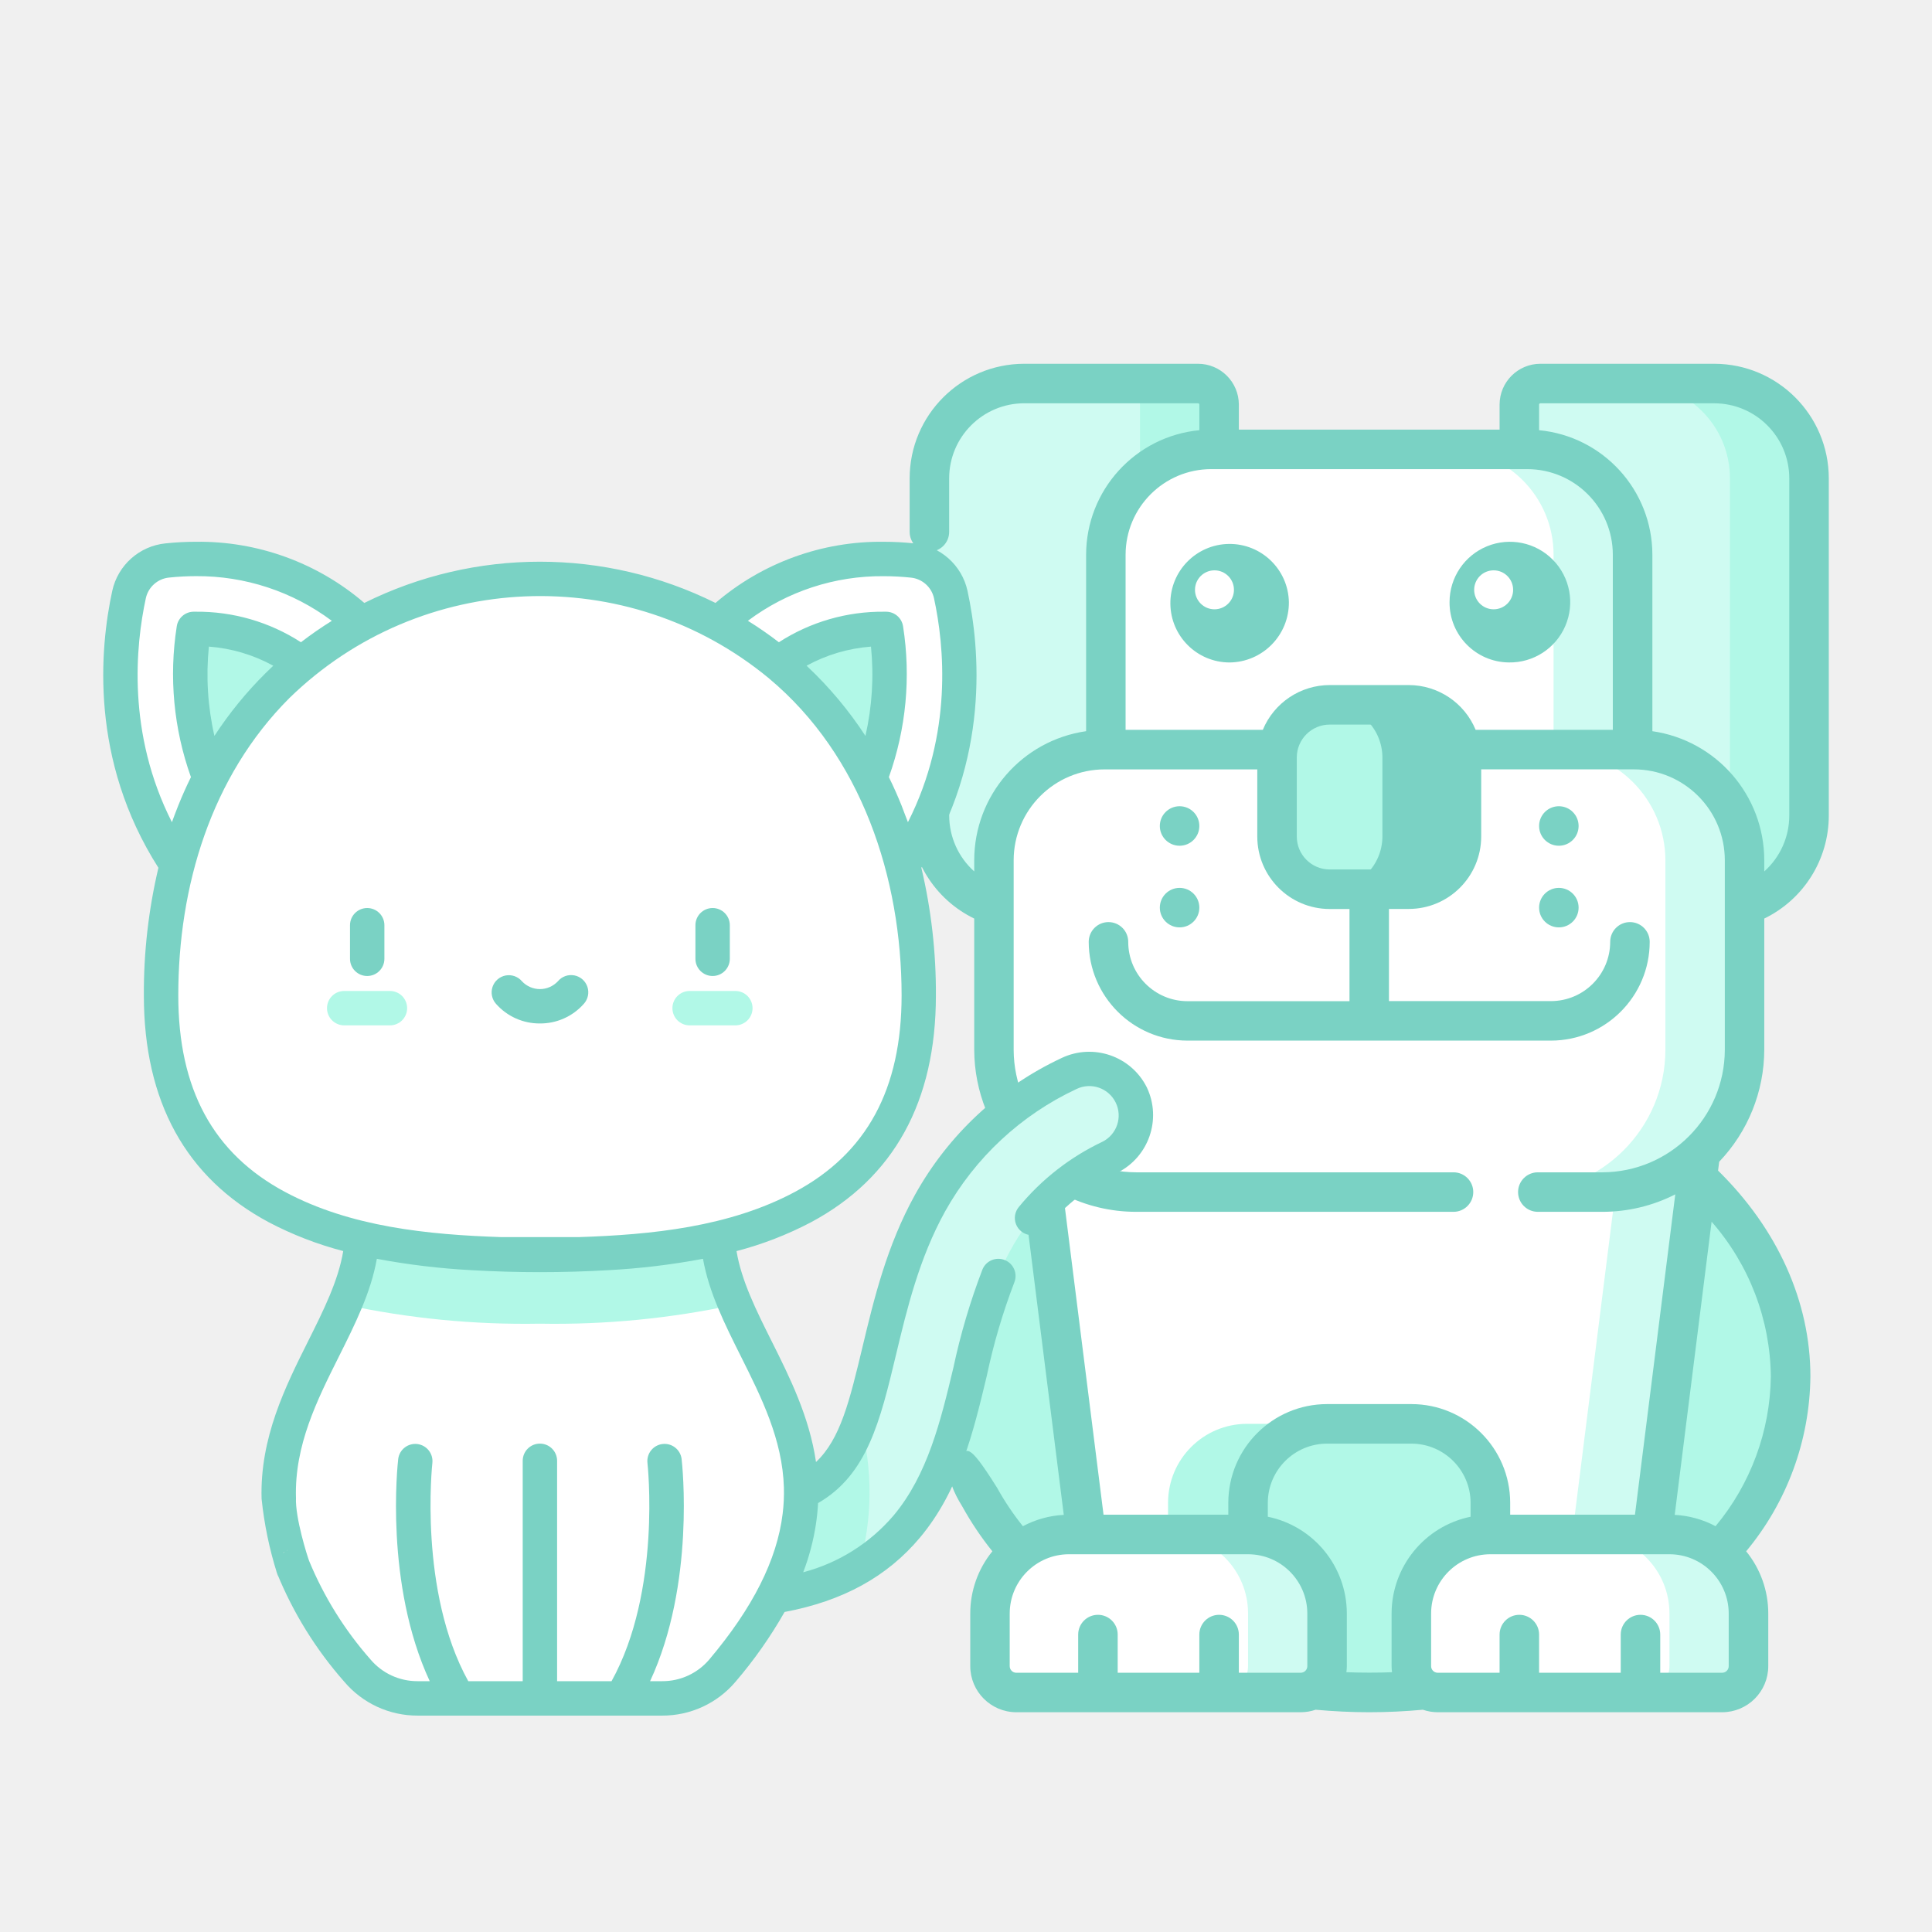
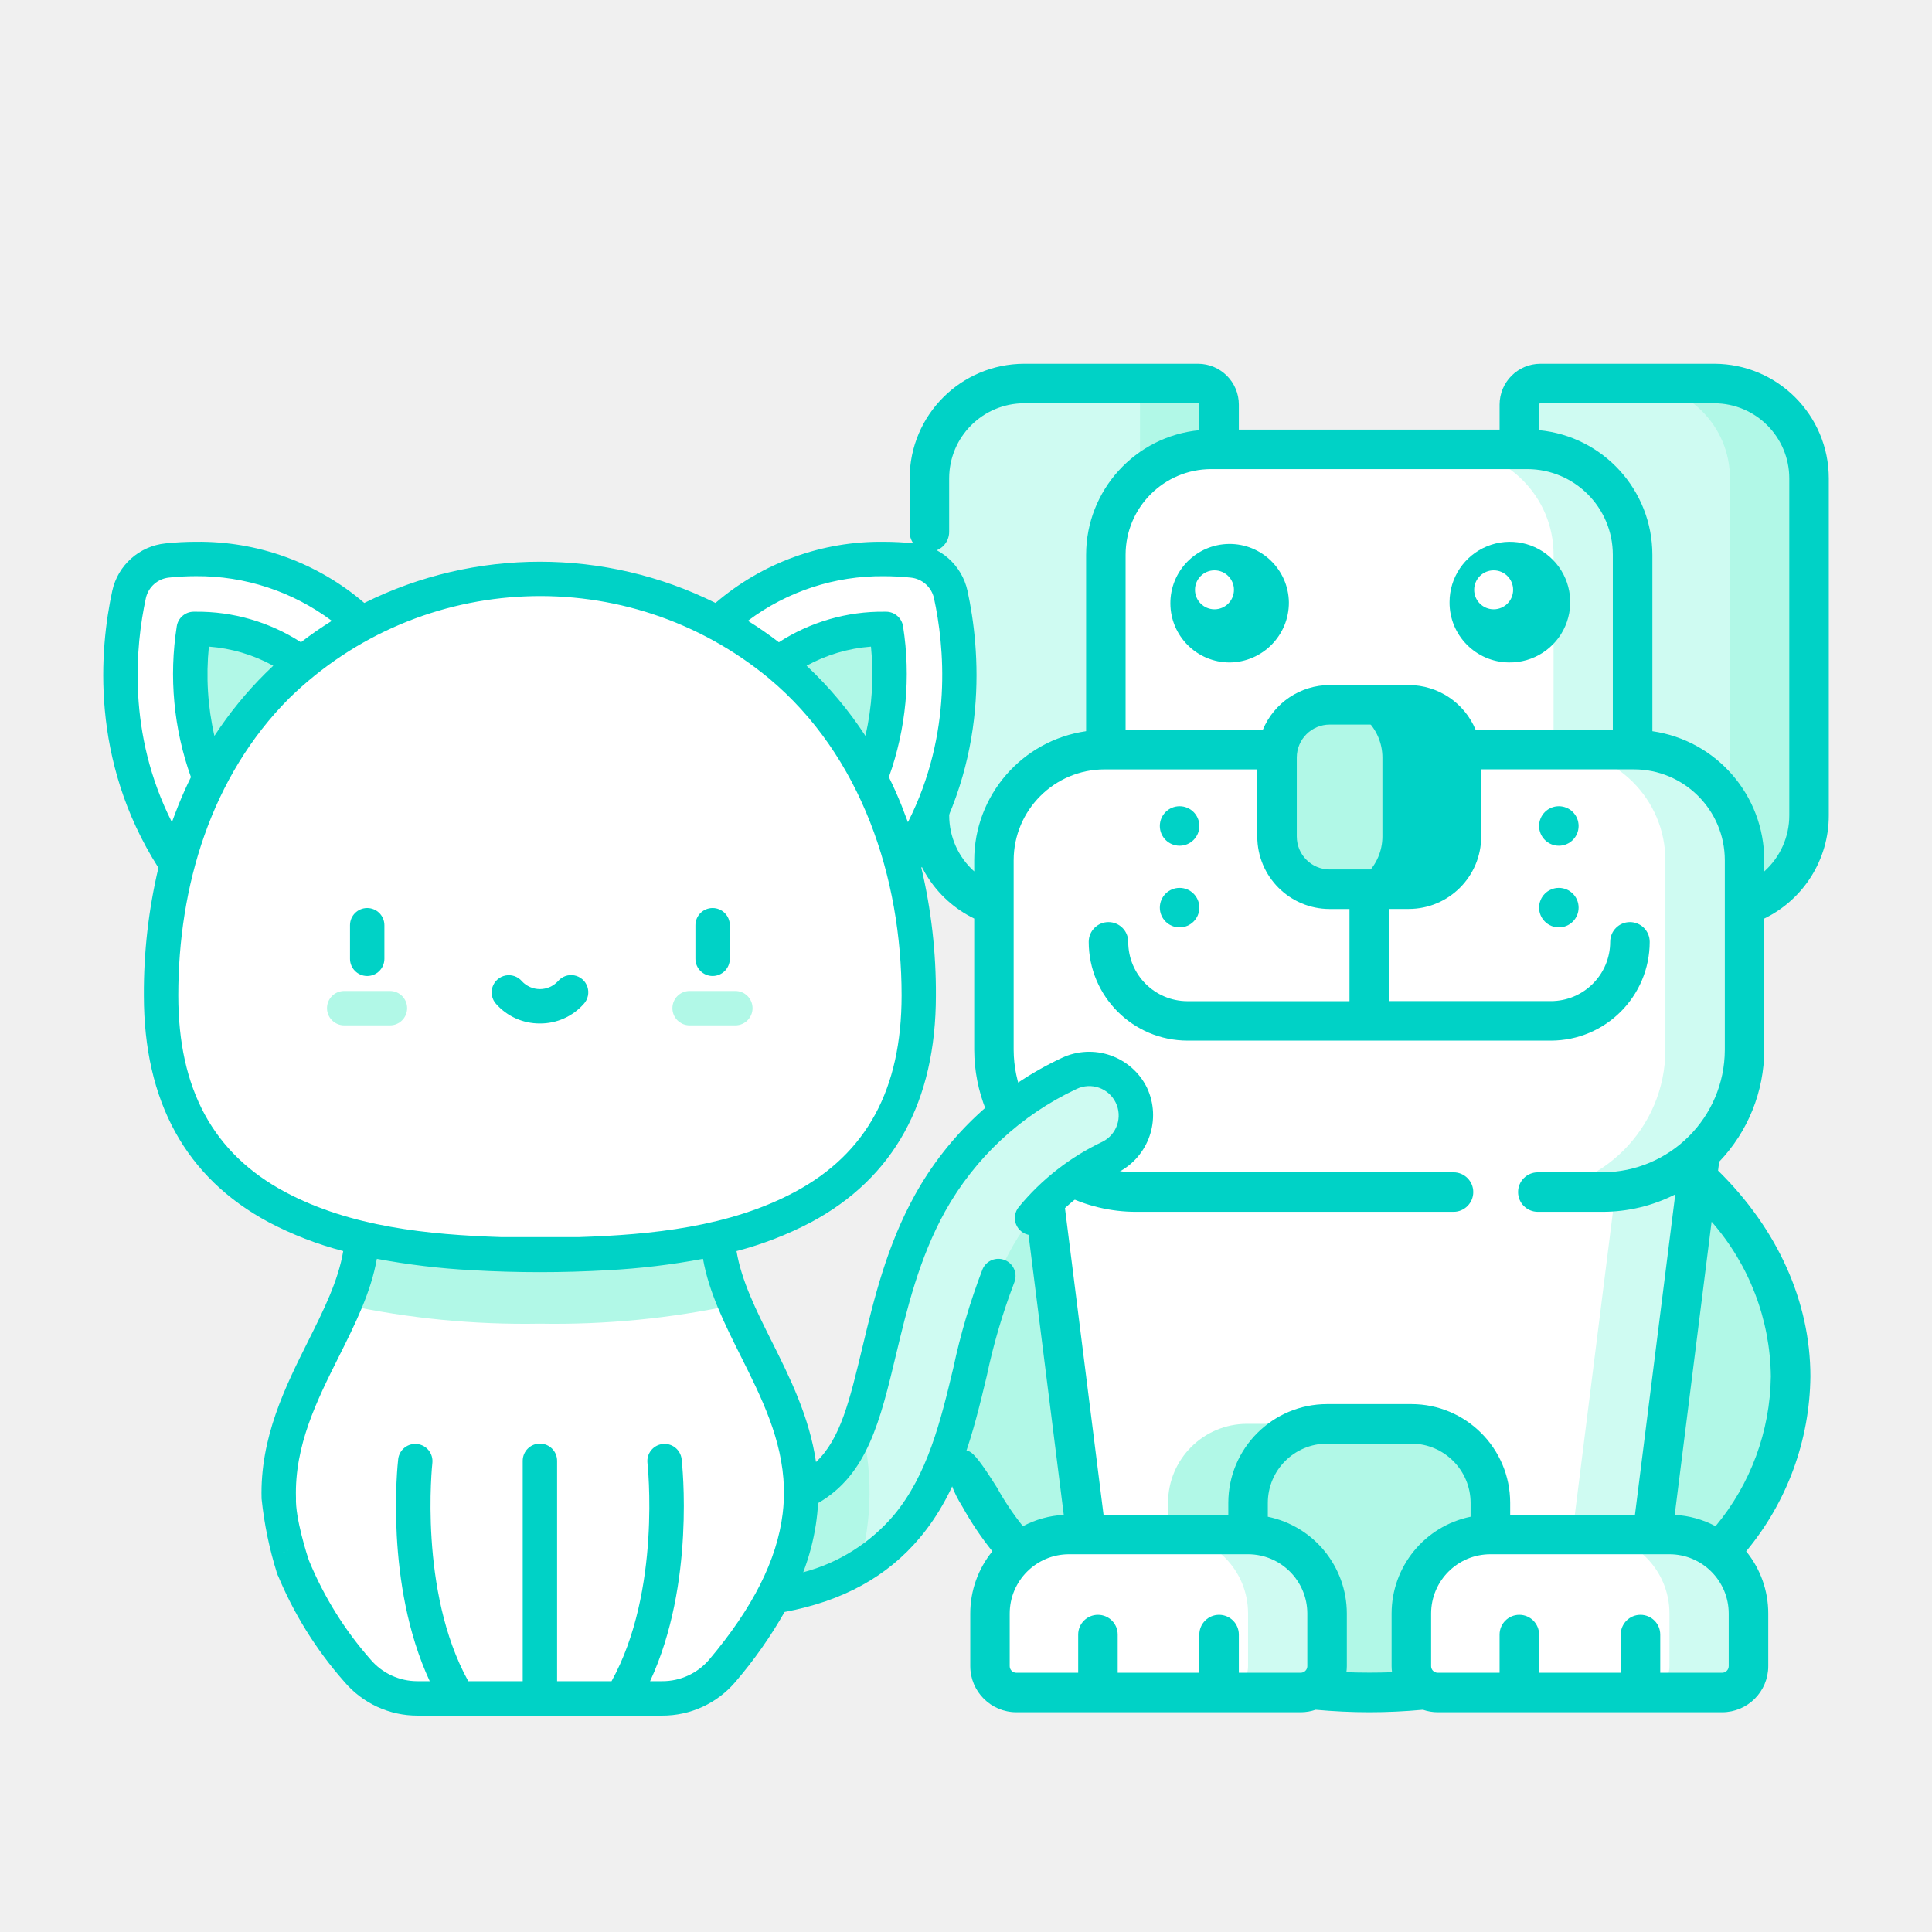
<svg xmlns="http://www.w3.org/2000/svg" viewBox="0 0 240 240">
  <defs>
    <style>
      .cls-1 {
        fill: none;
      }

      .cls-2 {
        fill: #b1f8e7;
      }

      .cls-3 {
        fill: #fff;
      }

      .cls-4 {
        fill: #cffbf2;
      }

      .cls-5 {
-         fill: #7ad2c4;
+         fill: #00d2c6;
      }
    </style>
  </defs>
  <g id="Capa_2" data-name="Capa 2">
    <g id="Capa_1-2" data-name="Capa 1">
      <g>
        <rect class="cls-1" width="240" height="240" />
        <g>
          <path class="cls-2" d="M222.436,170.985c0-21.683-23.436-39.26-52.347-39.26s-52.347,17.578-52.347,39.26,23.437,39.26,52.347,39.26S222.436,192.668,222.436,170.985Z" />
          <path class="cls-3" d="M211.227,143.176l-5.968,47.439H185.138v-3.926a9.814,9.814,0,0,0-9.815-9.815H164.854a9.814,9.814,0,0,0-9.815,9.815v3.926H134.918l-5.967-47.439Z" />
          <path class="cls-2" d="M145.1,186.689v3.926h9.938v-3.926a9.814,9.814,0,0,1,9.815-9.815h-9.938A9.814,9.814,0,0,0,145.1,186.689Z" />
          <path class="cls-4" d="M201.29,143.176l-5.968,47.439h9.938l5.968-47.439Z" />
          <path class="cls-3" d="M161.582,210.246H126.248a3.271,3.271,0,0,1-3.272-3.272v-6.543a9.814,9.814,0,0,1,9.815-9.815h22.247a9.814,9.814,0,0,1,9.815,9.815v6.543A3.271,3.271,0,0,1,161.582,210.246Z" />
          <path class="cls-3" d="M213.929,210.246H178.595a3.271,3.271,0,0,1-3.272-3.272v-6.543a9.814,9.814,0,0,1,9.815-9.815h22.247a9.814,9.814,0,0,1,9.815,9.815v6.543A3.271,3.271,0,0,1,213.929,210.246Z" />
          <path class="cls-4" d="M155.039,190.616h-9.815a9.814,9.814,0,0,1,9.815,9.815v6.543a3.271,3.271,0,0,1-3.272,3.272h9.815a3.271,3.271,0,0,0,3.272-3.272v-6.543A9.814,9.814,0,0,0,155.039,190.616Z" />
          <path class="cls-4" d="M207.386,190.616h-9.815a9.814,9.814,0,0,1,9.815,9.815v6.543a3.271,3.271,0,0,1-3.272,3.272h9.815a3.271,3.271,0,0,0,3.272-3.272v-6.543A9.814,9.814,0,0,0,207.386,190.616Z" />
          <path class="cls-4" d="M139.662,113.077H127.229A11.778,11.778,0,0,1,115.451,101.3V59.421a11.778,11.778,0,0,1,11.778-11.778h21.593a2.617,2.617,0,0,1,2.617,2.617V101.3A11.778,11.778,0,0,1,139.662,113.077Z" />
          <path class="cls-4" d="M200.515,113.077h12.432A11.778,11.778,0,0,0,224.726,101.3V59.421a11.778,11.778,0,0,0-11.778-11.778H191.355a2.617,2.617,0,0,0-2.617,2.617V101.3A11.778,11.778,0,0,0,200.515,113.077Z" />
          <path class="cls-2" d="M148.823,47.643h-9.829a2.617,2.617,0,0,1,2.617,2.617V101.3a11.778,11.778,0,0,1-11.778,11.778h9.829A11.778,11.778,0,0,0,151.44,101.3V50.26A2.617,2.617,0,0,0,148.823,47.643Z" />
          <path class="cls-2" d="M212.948,47.643h-9.829A11.778,11.778,0,0,1,214.9,59.421V101.3a11.778,11.778,0,0,1-11.778,11.778h9.829A11.778,11.778,0,0,0,224.726,101.3V59.421A11.778,11.778,0,0,0,212.948,47.643Z" />
          <path class="cls-3" d="M199.043,148.084H141.134a17.719,17.719,0,0,1-17.667-17.667V106.86a13.782,13.782,0,0,1,13.741-13.741h65.761A13.781,13.781,0,0,1,216.71,106.86v23.556A17.719,17.719,0,0,1,199.043,148.084Z" />
          <path class="cls-4" d="M202.969,93.119h-9.828a13.782,13.782,0,0,1,13.741,13.741v23.556a17.719,17.719,0,0,1-17.667,17.667h9.828a17.719,17.719,0,0,0,17.667-17.667V106.86A13.781,13.781,0,0,0,202.969,93.119Z" />
          <path class="cls-3" d="M202.805,93.119H137.372V68.909a13.087,13.087,0,0,1,13.087-13.087h39.26a13.087,13.087,0,0,1,13.087,13.087Z" />
          <path class="cls-4" d="M189.719,55.822H179.9A13.087,13.087,0,0,1,192.99,68.909v24.21h9.815V68.909A13.087,13.087,0,0,0,189.719,55.822Z" />
          <path class="cls-5" d="M157.656,74.8a4.921,4.921,0,1,0-4.908,5.29A5.109,5.109,0,0,0,157.656,74.8Z" />
          <path class="cls-5" d="M192.336,74.8a4.921,4.921,0,1,0-4.908,5.29A5.109,5.109,0,0,0,192.336,74.8Z" />
          <path class="cls-2" d="M175,110.459h-9.815a6.563,6.563,0,0,1-6.543-6.543V94.1a6.563,6.563,0,0,1,6.543-6.543H175a6.563,6.563,0,0,1,6.543,6.543v9.815A6.563,6.563,0,0,1,175,110.459Z" />
          <path class="cls-5" d="M175,87.557h-9.815a6.563,6.563,0,0,1,6.543,6.543v9.815a6.563,6.563,0,0,1-6.543,6.543H175a6.563,6.563,0,0,0,6.543-6.543V94.1A6.563,6.563,0,0,0,175,87.557Z" />
          <path class="cls-5" d="M219.164,130.416V114.105A14.224,14.224,0,0,0,227.18,101.3V59.421a14.248,14.248,0,0,0-14.232-14.232H191.355a5.077,5.077,0,0,0-5.071,5.071v3.108h-32.39V50.26a5.077,5.077,0,0,0-5.071-5.071H127.229A14.249,14.249,0,0,0,113,59.421v6.652a2.454,2.454,0,1,0,4.908,0V59.421a9.335,9.335,0,0,1,9.324-9.324h21.593a.163.163,0,0,1,.164.164v3.18a15.561,15.561,0,0,0-14.068,15.469V90.83a16.218,16.218,0,0,0-13.9,16.03v1.39a9.324,9.324,0,0,1-3.108-6.952V76.542a2.454,2.454,0,1,0-4.908,0V101.3a14.226,14.226,0,0,0,8.016,12.807v16.311a20.213,20.213,0,0,0,5.607,13.9l.138,1.1c-7.406,7.272-11.47,16.307-11.47,25.57a32.645,32.645,0,0,0,.488,5.607,2.456,2.456,0,0,0,2.414,2.031,2.461,2.461,0,0,0,2.419-2.878,27.675,27.675,0,0,1-.414-4.759,29.657,29.657,0,0,1,7.361-19.221l4.582,36.415a12.171,12.171,0,0,0-5.079,1.408,34.039,34.039,0,0,1-3.213-4.789c-3.847-6.133-3.636-4.531-4.822-3.876s-1.917,2.326.525,6.246a39.111,39.111,0,0,0,3.718,5.536,12.211,12.211,0,0,0-2.745,7.724v6.543a5.732,5.732,0,0,0,5.725,5.725h35.334a5.7,5.7,0,0,0,1.845-.311c2.206.2,4.442.311,6.661.311s4.455-.107,6.661-.311a5.694,5.694,0,0,0,1.845.311h35.334a5.732,5.732,0,0,0,5.725-5.725v-6.543a12.209,12.209,0,0,0-2.746-7.724,34.508,34.508,0,0,0,7.981-21.721c0-9.263-4.064-18.3-11.47-25.57l.138-1.1A20.214,20.214,0,0,0,219.164,130.416ZM191.355,50.1h21.593a9.335,9.335,0,0,1,9.324,9.324V101.3a9.324,9.324,0,0,1-3.108,6.952v-1.39a16.216,16.216,0,0,0-13.9-16.03V68.909A15.56,15.56,0,0,0,191.191,53.44V50.26A.163.163,0,0,1,191.355,50.1ZM139.825,68.909a10.645,10.645,0,0,1,10.633-10.633h39.26a10.644,10.644,0,0,1,10.633,10.633V90.665H183.311A9.012,9.012,0,0,0,175,85.1h-9.815a9.009,9.009,0,0,0-8.313,5.562H139.825Zm25.356,39.1a4.094,4.094,0,0,1-4.09-4.09V94.1a4.094,4.094,0,0,1,4.09-4.09H175a4.093,4.093,0,0,1,4.09,4.09v9.815a4.093,4.093,0,0,1-4.09,4.09Zm-39.26-1.145a11.3,11.3,0,0,1,11.287-11.287h18.976v8.343a9.007,9.007,0,0,0,9,9h2.454v11.451h-20.12A7.37,7.37,0,0,1,140.153,117a2.454,2.454,0,1,0-4.908,0,12.283,12.283,0,0,0,12.27,12.269h45.147A12.283,12.283,0,0,0,204.932,117a2.454,2.454,0,1,0-4.908,0,7.37,7.37,0,0,1-7.363,7.361h-20.12V112.913H175a9.007,9.007,0,0,0,9-9V95.573h18.976a11.3,11.3,0,0,1,11.287,11.287v23.556a15.26,15.26,0,0,1-15.213,15.213h-8.016a2.454,2.454,0,0,0,0,4.908h8.016a19.968,19.968,0,0,0,9.058-2.167l-5.007,39.792h-15.5v-1.472a12.282,12.282,0,0,0-12.269-12.269H164.854a12.283,12.283,0,0,0-12.269,12.269v1.472h-15.5l-5.006-39.791a19.975,19.975,0,0,0,9.057,2.166h39.424a2.454,2.454,0,0,0,0-4.908H141.134a15.262,15.262,0,0,1-15.213-15.213Zm-.491,100.114v-6.543a7.37,7.37,0,0,1,7.361-7.361h22.247a7.37,7.37,0,0,1,7.361,7.361v6.543a.817.817,0,0,1-.452.728l-.015.008a.8.8,0,0,1-.35.082h-7.688v-4.744a2.454,2.454,0,0,0-4.908,0v4.744H138.844v-4.744a2.454,2.454,0,0,0-4.908,0v4.744h-7.688A.819.819,0,0,1,125.43,206.974Zm41.823.753a5.845,5.845,0,0,0,.055-.753v-6.543a12.289,12.289,0,0,0-9.815-12.022v-1.719a7.37,7.37,0,0,1,7.361-7.361h10.469a7.37,7.37,0,0,1,7.361,7.361v1.719a12.291,12.291,0,0,0-9.815,12.022v6.543a5.845,5.845,0,0,0,.055.753C171.037,207.8,169.14,207.8,167.253,207.727Zm47.494-.753a.819.819,0,0,1-.818.818h-7.688v-4.744a2.454,2.454,0,1,0-4.908,0v4.744H191.191v-4.744a2.454,2.454,0,0,0-4.908,0v4.744h-7.688a.81.81,0,0,1-.35-.082l-.015-.008a.817.817,0,0,1-.452-.728v-6.543a7.37,7.37,0,0,1,7.361-7.361h22.247a7.37,7.37,0,0,1,7.361,7.361Zm5.235-35.989a29.665,29.665,0,0,1-6.869,18.6,12.164,12.164,0,0,0-5.074-1.406l4.582-36.417A29.66,29.66,0,0,1,219.982,170.985Z" />
          <path class="cls-5" d="M160.11,74.8a7.362,7.362,0,1,0-7.361,7.494A7.436,7.436,0,0,0,160.11,74.8Zm-9.815,0c0-1.673,1.123-3.086,2.454-3.086S155.2,73.125,155.2,74.8s-1.123,3.086-2.454,3.086S150.295,76.47,150.295,74.8Z" />
          <path class="cls-5" d="M187.429,82.291a7.495,7.495,0,1,0-7.361-7.494A7.436,7.436,0,0,0,187.429,82.291Zm0-10.579c1.33,0,2.454,1.413,2.454,3.086s-1.123,3.086-2.454,3.086-2.454-1.413-2.454-3.086S186.1,71.712,187.429,71.712Z" />
          <path class="cls-5" d="M148.986,102.607a2.454,2.454,0,1,1-2.454-2.454A2.454,2.454,0,0,1,148.986,102.607Z" />
          <path class="cls-5" d="M148.986,112.749a2.454,2.454,0,1,1-2.454-2.454A2.454,2.454,0,0,1,148.986,112.749Z" />
          <path class="cls-5" d="M196.1,102.607a2.454,2.454,0,1,1-2.454-2.454A2.454,2.454,0,0,1,196.1,102.607Z" />
          <path class="cls-5" d="M196.1,112.749a2.454,2.454,0,1,1-2.454-2.454A2.454,2.454,0,0,1,196.1,112.749Z" />
          <circle class="cls-3" cx="150.866" cy="73.27" r="2.42" />
          <circle class="cls-3" cx="185.546" cy="73.27" r="2.42" />
        </g>
        <g id="surface1">
          <path class="cls-4" d="M87.979,198.923a5.786,5.786,0,0,1,0-11.573c16.553,0,18.224-6.973,21.255-19.631,2.751-11.485,6.174-25.779,23.535-34.355a5.786,5.786,0,0,1,5.126,10.376c-12.5,6.173-14.881,16.131-17.406,26.675-1.621,6.768-3.3,13.766-7.868,19.222C107.384,195.886,99.325,198.923,87.979,198.923Z" />
          <path class="cls-2" d="M106.82,176.525c-2.535,7.045-6.655,10.825-18.841,10.825a5.786,5.786,0,1,0,0,11.573c7.708,0,13.9-1.4,18.718-4.263A33.243,33.243,0,0,0,106.82,176.525Z" />
          <path class="cls-3" d="M89.261,150.87H44.845c2.157,16.8-23.763,29.032-.461,56.661a9.771,9.771,0,0,0,7.477,3.447H82.244a9.771,9.771,0,0,0,7.477-3.447C113.023,179.9,87.1,167.669,89.261,150.87Z" />
          <path class="cls-3" d="M89.261,77.482S97.784,68,113.334,69.628a5.425,5.425,0,0,1,4.757,4.223c1.394,6.42,2.88,20.35-5.939,33.559Z" />
          <path class="cls-2" d="M104.934,102.59a34.471,34.471,0,0,0,5.119-24.465h-.215a20.589,20.589,0,0,0-14.122,5.161Z" />
          <path class="cls-3" d="M44.845,77.482S36.322,68,20.772,69.628a5.425,5.425,0,0,0-4.757,4.223c-1.394,6.42-2.88,20.35,5.939,33.559Z" />
          <path class="cls-2" d="M29.172,102.59a34.471,34.471,0,0,1-5.119-24.465h.215A20.589,20.589,0,0,1,38.39,83.284Z" />
          <path class="cls-2" d="M44.845,150.87c.5,3.892-.508,7.539-2.061,11.19a105.811,105.811,0,0,0,24.269,2.372,105.811,105.811,0,0,0,24.269-2.372c-1.553-3.651-2.561-7.3-2.061-11.19Z" />
          <path class="cls-3" d="M67.053,155.888c24.377,0,47.063-5.089,47.063-32.239,0-35.222-24.477-51.74-47.063-51.74S19.99,88.427,19.99,123.65C19.99,150.8,42.676,155.888,67.053,155.888Z" />
          <path class="cls-2" d="M91.349,127.374H85.666a2.136,2.136,0,1,1,0-4.272h5.682a2.136,2.136,0,1,1,0,4.272Z" />
          <path class="cls-2" d="M48.44,127.374H42.757a2.136,2.136,0,0,1,0-4.272H48.44a2.136,2.136,0,1,1,0,4.272Z" />
          <path class="cls-5" d="M88.524,121.242a2.136,2.136,0,0,0,2.136-2.136v-4.171a2.136,2.136,0,1,0-4.272,0v4.171A2.136,2.136,0,0,0,88.524,121.242Z" />
          <path class="cls-5" d="M45.615,121.242a2.136,2.136,0,0,0,2.136-2.136v-4.171a2.136,2.136,0,1,0-4.272,0v4.171A2.135,2.135,0,0,0,45.615,121.242Z" />
          <path class="cls-5" d="M67.07,127.139a7.212,7.212,0,0,0,5.445-2.428A2.136,2.136,0,1,0,69.3,121.9a3.051,3.051,0,0,1-4.459,0,2.136,2.136,0,1,0-3.216,2.811A7.21,7.21,0,0,0,67.07,127.139Z" />
          <path class="cls-5" d="M17.871,123.65c0,13.19,5.221,22.672,15.517,28.183a43.464,43.464,0,0,0,9.249,3.58c-.611,3.687-2.444,7.358-4.372,11.213-2.807,5.614-5.988,11.978-5.77,19.55a46.749,46.749,0,0,0,1.912,9.244c.592,1.85.219-2.6.935-2.617,1.179-.033,1.457-5.572,1.424-6.751-.188-6.5,2.612-12.1,5.321-17.515,2.04-4.08,3.985-7.972,4.726-12.163a89.266,89.266,0,0,0,11.832,1.416,146.61,146.61,0,0,0,16.853,0,89.207,89.207,0,0,0,11.83-1.416c.741,4.192,2.688,8.083,4.728,12.163,2.531,5.059,5.147,10.29,5.323,16.246a21.773,21.773,0,0,1-.154,3.249c-.7,5.744-3.709,11.705-9.119,18.121a7.617,7.617,0,0,1-5.845,2.689H80.756c5.621-12.091,3.994-26.939,3.914-27.621a2.136,2.136,0,0,0-4.243.492c.019.162,1.752,15.919-4.458,27.129H69.205V181.467a2.136,2.136,0,1,0-4.272,0v27.375H58.17c-6.183-11.168-4.481-26.918-4.458-27.13a2.136,2.136,0,0,0-4.243-.491c-.079.682-1.708,15.53,3.914,27.621H51.878a7.615,7.615,0,0,1-5.844-2.689A43.829,43.829,0,0,1,38.4,193.9c-.217-.568-1.742-5.358-1.632-7.843.024-.529-.592,6.406-1.126,6.61a2.137,2.137,0,0,0-1.233,2.758,47.392,47.392,0,0,0,8.361,13.487,11.881,11.881,0,0,0,9.11,4.206H82.261a11.877,11.877,0,0,0,9.11-4.206,55.188,55.188,0,0,0,6.092-8.666c7.235-1.357,12.746-4.382,16.811-9.233,4.895-5.841,6.63-13.088,8.309-20.1a76.643,76.643,0,0,1,3.409-11.584,2.136,2.136,0,1,0-3.946-1.638,81.252,81.252,0,0,0-3.618,12.226c-1.563,6.528-3.18,13.278-7.428,18.347a22.182,22.182,0,0,1-11.222,7.05,28.815,28.815,0,0,0,1.579-5.976c.13-.868.222-1.742.267-2.62,6.117-3.525,7.715-10.192,9.7-18.5,1.336-5.579,2.851-11.9,6.079-17.73a36.28,36.28,0,0,1,16.324-15.208,3.651,3.651,0,0,1,3.233,6.547,30.171,30.171,0,0,0-10.395,8.105,2.136,2.136,0,1,0,3.322,2.685,26.03,26.03,0,0,1,8.965-6.962,8,8,0,0,0,3.624-10.549l-.03-.062a8,8,0,0,0-10.549-3.624l-.062.03a40.417,40.417,0,0,0-18.168,16.967c-3.511,6.336-5.1,12.961-6.5,18.807-1.64,6.846-2.764,11.53-5.8,14.395-.817-5.616-3.279-10.556-5.5-14.99-1.929-3.856-3.762-7.527-4.373-11.213a43.43,43.43,0,0,0,9.248-3.58c10.3-5.511,15.519-14.993,15.519-28.184a67.38,67.38,0,0,0-1.808-15.856c8.548-13.415,7.283-27.257,5.734-34.4a7.548,7.548,0,0,0-6.621-5.895,36.449,36.449,0,0,0-3.778-.2A31.5,31.5,0,0,0,88.882,74.9a49,49,0,0,0-43.625,0A31.51,31.51,0,0,0,24.343,67.3a36.428,36.428,0,0,0-3.777.2A7.547,7.547,0,0,0,13.945,73.4c-1.551,7.139-2.814,20.981,5.734,34.4A67.383,67.383,0,0,0,17.871,123.65Zm8.076-43.326a19.693,19.693,0,0,1,8,2.374c-.323.3-.639.607-.952.918a47.525,47.525,0,0,0-6.36,7.8A34.308,34.308,0,0,1,25.947,80.324Zm81.561,11.091a47.379,47.379,0,0,0-7.18-8.591c-.044-.041-.088-.085-.132-.126a19.694,19.694,0,0,1,8-2.373A34.331,34.331,0,0,1,107.508,91.415ZM109.8,71.576a32.186,32.186,0,0,1,3.332.176,3.284,3.284,0,0,1,2.891,2.553c1.28,5.891,2.356,16.8-3.236,27.83-.09-.254-.645-1.639-.8-2.09q-.724-1.8-1.567-3.508a38.079,38.079,0,0,0,1.762-18.73,2.135,2.135,0,0,0-2.091-1.818h-.236a23.667,23.667,0,0,0-13.1,3.793,46.747,46.747,0,0,0-3.848-2.665A27.686,27.686,0,0,1,109.8,71.576ZM95.548,84.292C107.018,93.875,112,109.062,112,123.649c0,11.655-4.337,19.641-13.261,24.417-8.133,4.352-17.793,5.319-26.87,5.612-.073,0-9.518,0-9.591,0-9.08-.3-18.727-1.255-26.87-5.612-8.924-4.776-13.261-12.762-13.261-24.417,0-13.519,4.056-27.181,13.79-36.921a44.63,44.63,0,0,1,59.616-2.436ZM18.119,74.3a3.286,3.286,0,0,1,2.892-2.553,32.186,32.186,0,0,1,3.332-.176A27.848,27.848,0,0,1,41.22,77.123q-1.991,1.238-3.836,2.659a23.67,23.67,0,0,0-13.1-3.793h-.236a2.135,2.135,0,0,0-2.091,1.818,38.079,38.079,0,0,0,1.762,18.73q-.848,1.719-1.573,3.522c-.174.429-.7,1.813-.79,2.077C15.764,91.1,16.84,80.2,18.119,74.3Z" />
        </g>
      </g>
    </g>
  </g>
</svg>
